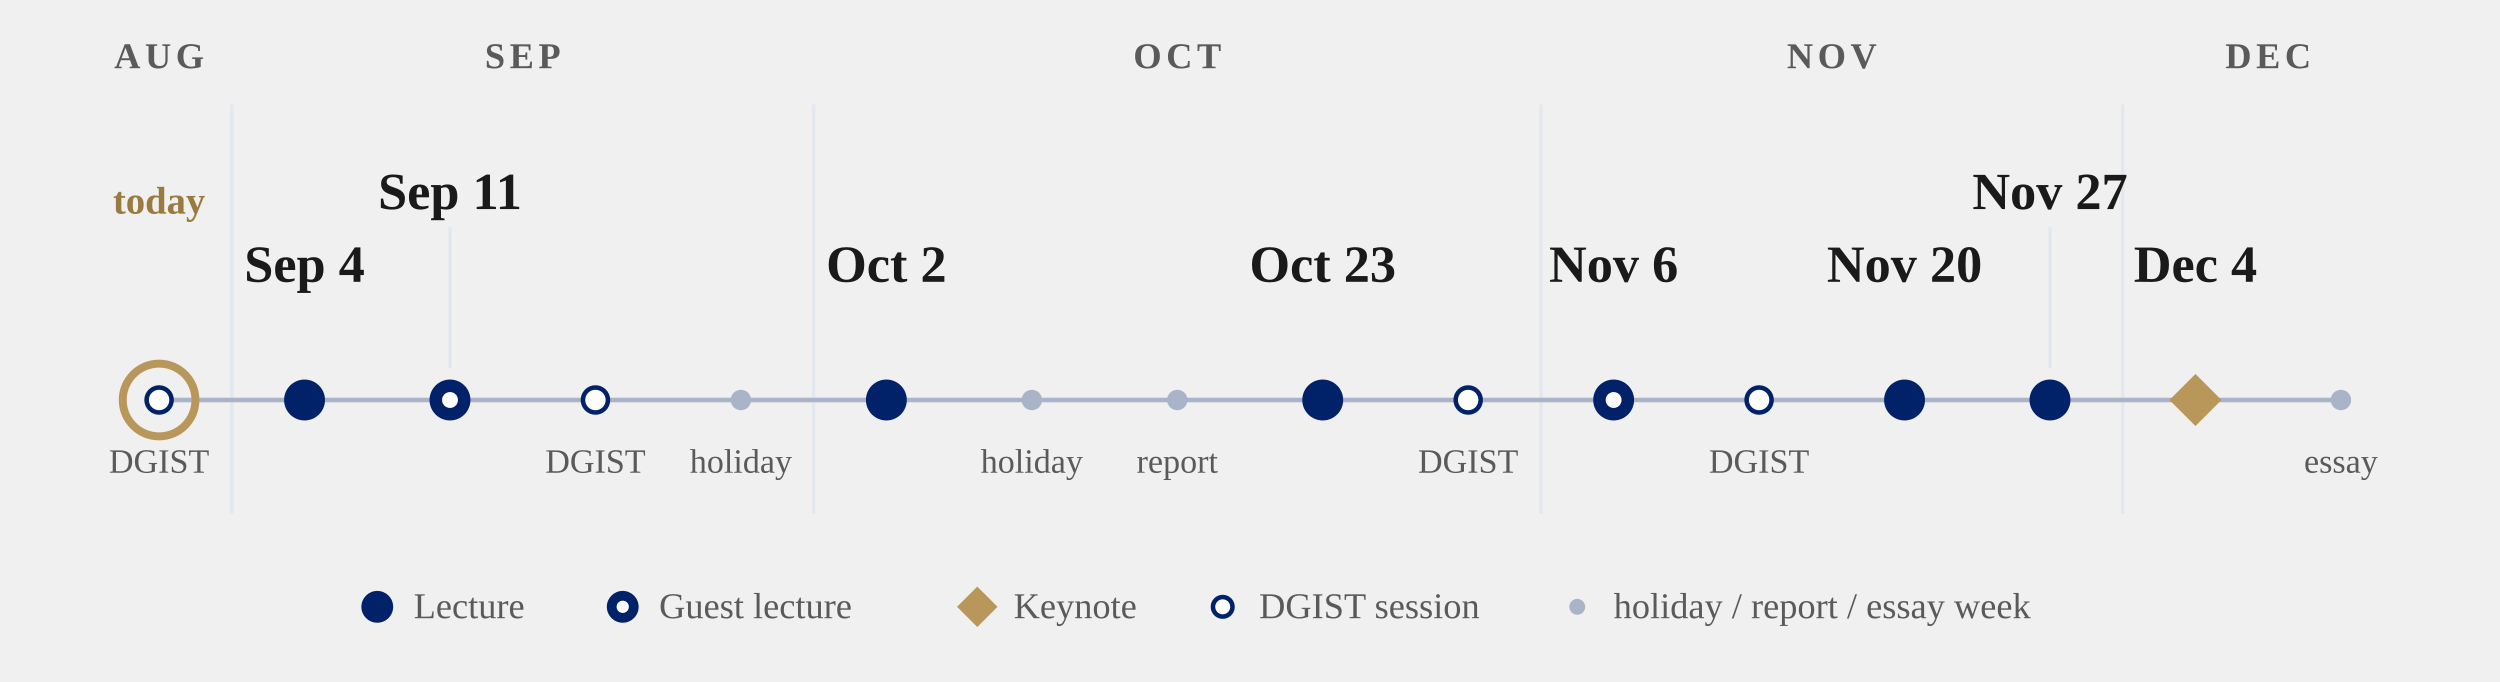
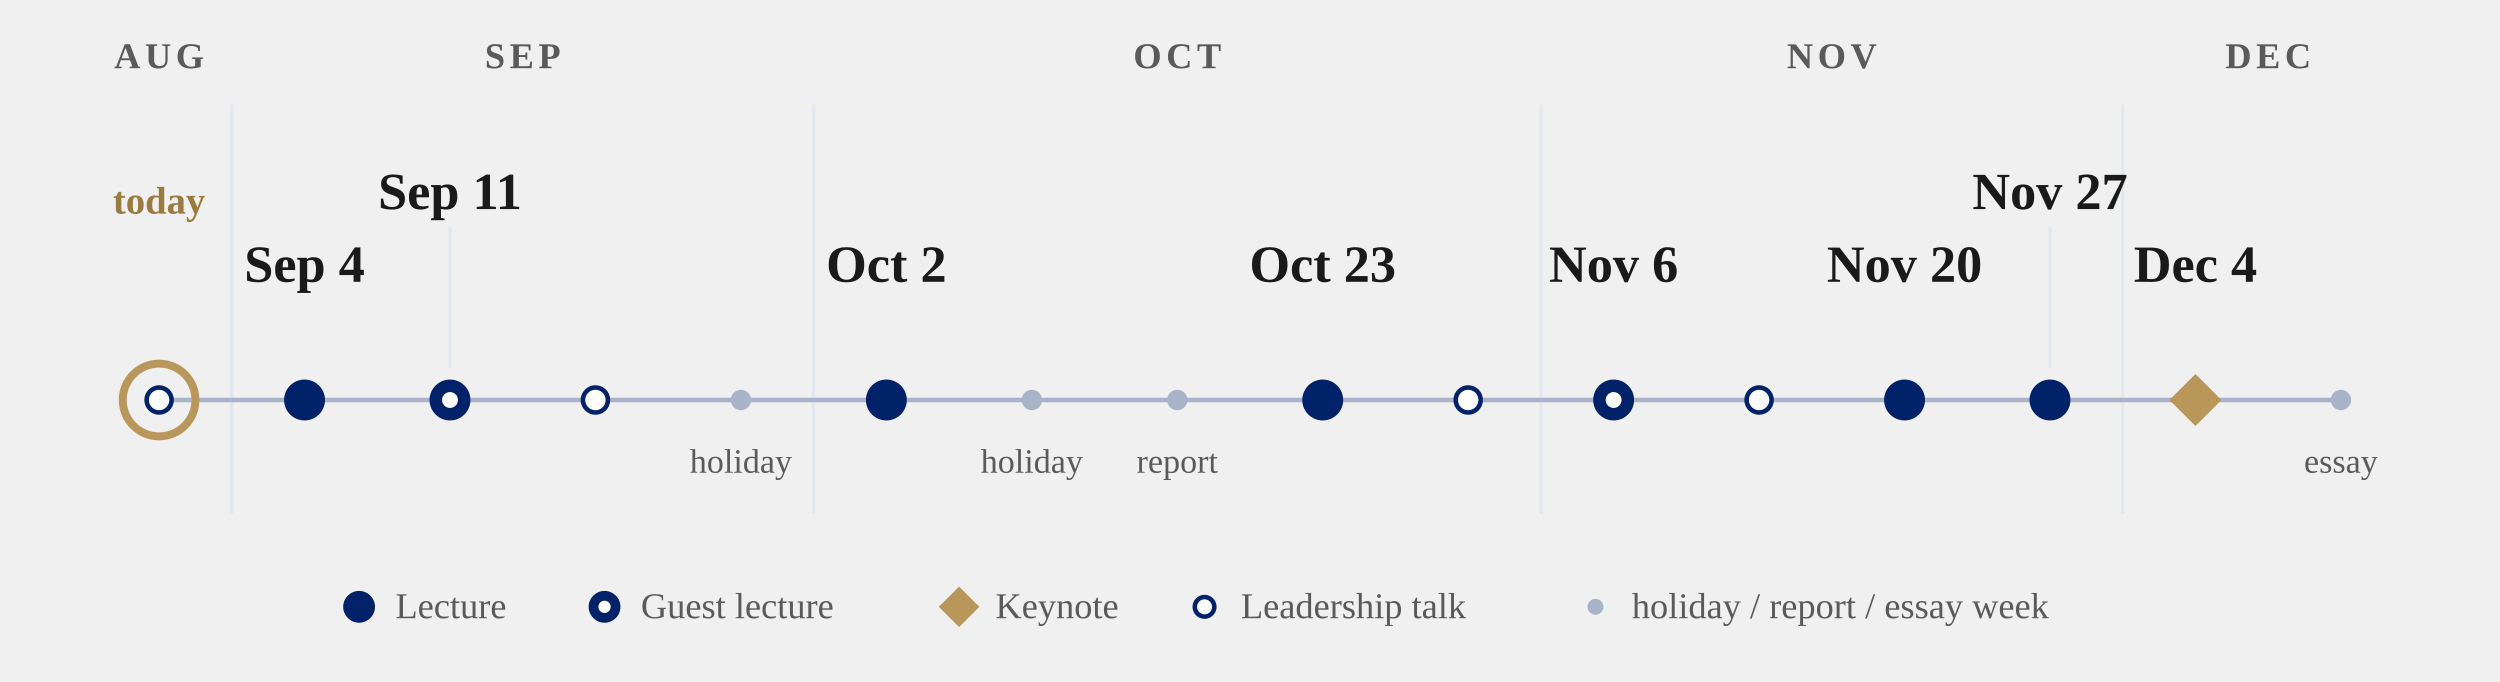
<svg xmlns="http://www.w3.org/2000/svg" viewBox="0 0 1100 300" class="semester-map-svg" role="img" aria-label="Semester timeline, week 01 highlighted" style="font-family:inherit">
  <text x="70.0" y="30" font-size="16" font-weight="600" letter-spacing="2" text-anchor="middle" fill="#5a5a5a" class="month">AUG</text>
  <text x="230.0" y="30" font-size="16" font-weight="600" letter-spacing="2" text-anchor="middle" fill="#5a5a5a" class="month">SEP</text>
  <text x="518.0" y="30" font-size="16" font-weight="600" letter-spacing="2" text-anchor="middle" fill="#5a5a5a" class="month">OCT</text>
  <text x="806.0" y="30" font-size="16" font-weight="600" letter-spacing="2" text-anchor="middle" fill="#5a5a5a" class="month">NOV</text>
  <text x="998.0" y="30" font-size="16" font-weight="600" letter-spacing="2" text-anchor="middle" fill="#5a5a5a" class="month">DEC</text>
  <line x1="102.0" y1="46" x2="102.0" y2="226" stroke="#e3e7ee" stroke-width="1.5" class="month-rule" />
  <line x1="358.0" y1="46" x2="358.0" y2="226" stroke="#e3e7ee" stroke-width="1.5" class="month-rule" />
  <line x1="678.0" y1="46" x2="678.0" y2="226" stroke="#e3e7ee" stroke-width="1.5" class="month-rule" />
  <line x1="934.0" y1="46" x2="934.0" y2="226" stroke="#e3e7ee" stroke-width="1.5" class="month-rule" />
  <line x1="70.0" y1="176" x2="1030.0" y2="176" stroke="#aab4c8" stroke-width="2" class="baseline" />
  <circle class="dot" cx="70.0" cy="176" r="5.5" fill="#fff" stroke="#012169" stroke-width="2" />
  <circle cx="70.0" cy="176" r="16" fill="none" stroke="#B9975B" stroke-width="3.5" class="today-ring" />
  <text x="70.0" y="94" font-size="17" font-weight="700" text-anchor="middle" fill="#9A7B3F" class="today-tag">today</text>
-   <text x="70.0" y="208" font-size="15" text-anchor="middle" fill="#5a5a5a" class="tag">DGIST</text>
  <circle class="dot" cx="134.0" cy="176" r="9.0" fill="#012169" />
  <text x="134.0" y="124" font-size="23" font-weight="700" text-anchor="middle" fill="#1a1a1a" class="date">Sep 4</text>
  <circle class="dot" cx="198.0" cy="176" r="9.0" fill="#012169" />
  <circle cx="198.0" cy="176" r="3.5" fill="#fff" />
  <line x1="198.0" y1="100" x2="198.0" y2="162" stroke="#e3e7ee" stroke-width="1.5" class="date-rule" />
  <text x="198.0" y="92" font-size="23" font-weight="700" text-anchor="middle" fill="#1a1a1a" class="date">Sep 11</text>
  <circle class="dot" cx="262.0" cy="176" r="5.5" fill="#fff" stroke="#012169" stroke-width="2" />
-   <text x="262.0" y="208" font-size="15" text-anchor="middle" fill="#5a5a5a" class="tag">DGIST</text>
  <circle class="dot" cx="326.0" cy="176" r="4.5" fill="#aab4c8" />
  <text x="326.0" y="208" font-size="15" text-anchor="middle" fill="#5a5a5a" class="tag">holiday</text>
  <circle class="dot" cx="390.0" cy="176" r="9.0" fill="#012169" />
  <text x="390.0" y="124" font-size="23" font-weight="700" text-anchor="middle" fill="#1a1a1a" class="date">Oct 2</text>
  <circle class="dot" cx="454.0" cy="176" r="4.5" fill="#aab4c8" />
  <text x="454.0" y="208" font-size="15" text-anchor="middle" fill="#5a5a5a" class="tag">holiday</text>
  <circle class="dot" cx="518.0" cy="176" r="4.5" fill="#aab4c8" />
  <text x="518.0" y="208" font-size="15" text-anchor="middle" fill="#5a5a5a" class="tag">report</text>
  <circle class="dot" cx="582.0" cy="176" r="9.0" fill="#012169" />
  <text x="582.0" y="124" font-size="23" font-weight="700" text-anchor="middle" fill="#1a1a1a" class="date">Oct 23</text>
  <circle class="dot" cx="646.0" cy="176" r="5.5" fill="#fff" stroke="#012169" stroke-width="2" />
-   <text x="646.0" y="208" font-size="15" text-anchor="middle" fill="#5a5a5a" class="tag">DGIST</text>
  <circle class="dot" cx="710.0" cy="176" r="9.0" fill="#012169" />
  <circle cx="710.0" cy="176" r="3.5" fill="#fff" />
  <text x="710.0" y="124" font-size="23" font-weight="700" text-anchor="middle" fill="#1a1a1a" class="date">Nov 6</text>
  <circle class="dot" cx="774.0" cy="176" r="5.5" fill="#fff" stroke="#012169" stroke-width="2" />
-   <text x="774.0" y="208" font-size="15" text-anchor="middle" fill="#5a5a5a" class="tag">DGIST</text>
  <circle class="dot" cx="838.0" cy="176" r="9.0" fill="#012169" />
  <text x="838.0" y="124" font-size="23" font-weight="700" text-anchor="middle" fill="#1a1a1a" class="date">Nov 20</text>
  <circle class="dot" cx="902.0" cy="176" r="9.0" fill="#012169" />
  <line x1="902.0" y1="100" x2="902.0" y2="162" stroke="#e3e7ee" stroke-width="1.5" class="date-rule" />
  <text x="902.0" y="92" font-size="23" font-weight="700" text-anchor="middle" fill="#1a1a1a" class="date">Nov 27</text>
  <rect class="dot" x="957.9" y="167.9" width="16.2" height="16.2" fill="#B9975B" transform="rotate(45 966.0 176)" />
  <text x="966.0" y="124" font-size="23" font-weight="700" text-anchor="middle" fill="#1a1a1a" class="date">Dec 4</text>
  <circle class="dot" cx="1030.0" cy="176" r="4.5" fill="#aab4c8" />
  <text x="1030.0" y="208" font-size="15" text-anchor="middle" fill="#5a5a5a" class="tag">essay</text>
-   <circle cx="166.0" cy="267" r="7.0" fill="#012169" />
-   <text x="182.0" y="272" font-size="16" fill="#5a5a5a" class="legend">Lecture</text>
-   <circle cx="274.0" cy="267" r="7.0" fill="#012169" />
-   <circle cx="274.0" cy="267" r="2.7" fill="#fff" />
-   <text x="290.0" y="272" font-size="16" fill="#5a5a5a" class="legend">Guest lecture</text>
-   <rect x="423.7" y="260.7" width="12.6" height="12.6" fill="#B9975B" transform="rotate(45 430.0 267)" />
-   <text x="446.0" y="272" font-size="16" fill="#5a5a5a" class="legend">Keynote</text>
-   <circle cx="538.0" cy="267" r="4.3" fill="#fff" stroke="#012169" stroke-width="2" />
-   <text x="554.0" y="272" font-size="16" fill="#5a5a5a" class="legend">DGIST session</text>
-   <circle cx="694.0" cy="267" r="3.5" fill="#aab4c8" />
-   <text x="710.0" y="272" font-size="16" fill="#5a5a5a" class="legend">holiday / report / essay week</text>
+   <circle cx="158.0" cy="267" r="7.0" fill="#012169" />
+   <text x="174.0" y="272" font-size="16" fill="#5a5a5a" class="legend">Lecture</text>
+   <circle cx="266.0" cy="267" r="7.0" fill="#012169" />
+   <circle cx="266.0" cy="267" r="2.7" fill="#fff" />
+   <text x="282.0" y="272" font-size="16" fill="#5a5a5a" class="legend">Guest lecture</text>
+   <rect x="415.7" y="260.7" width="12.6" height="12.6" fill="#B9975B" transform="rotate(45 422.0 267)" />
+   <text x="438.0" y="272" font-size="16" fill="#5a5a5a" class="legend">Keynote</text>
+   <circle cx="530.0" cy="267" r="4.3" fill="#fff" stroke="#012169" stroke-width="2" />
+   <text x="546.0" y="272" font-size="16" fill="#5a5a5a" class="legend">Leadership talk</text>
+   <circle cx="702.0" cy="267" r="3.5" fill="#aab4c8" />
+   <text x="718.0" y="272" font-size="16" fill="#5a5a5a" class="legend">holiday / report / essay week</text>
</svg>
